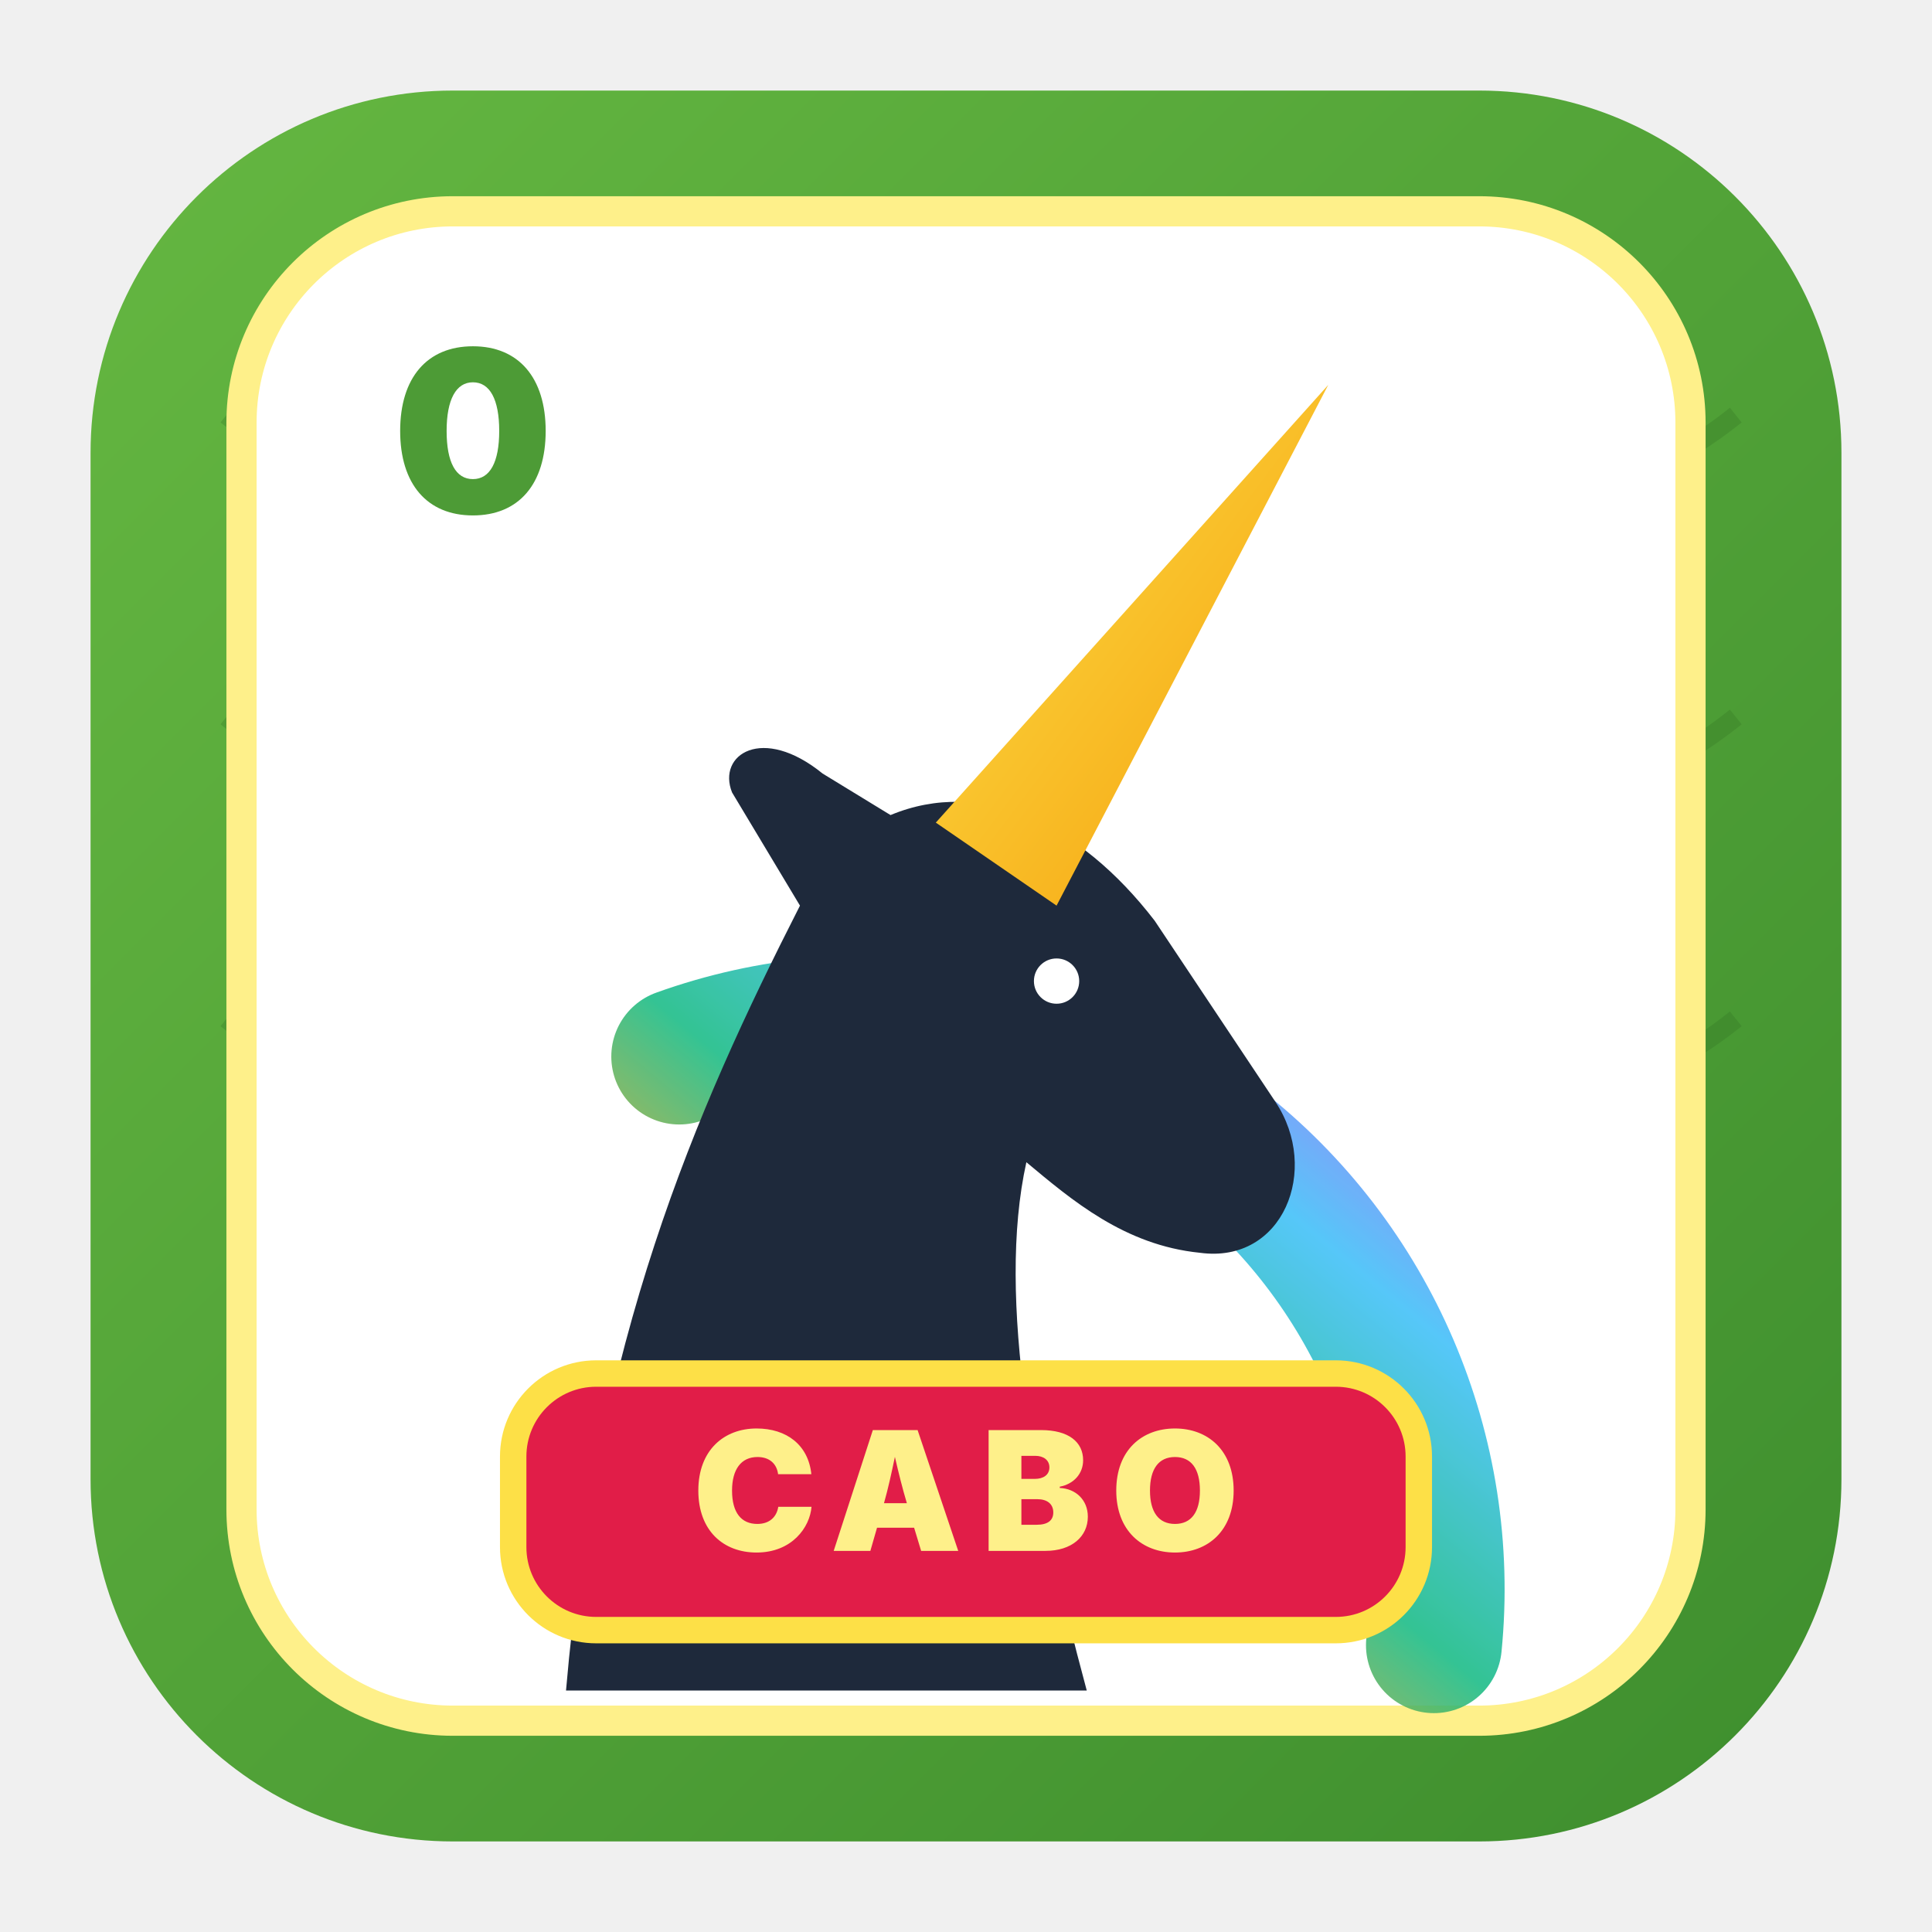
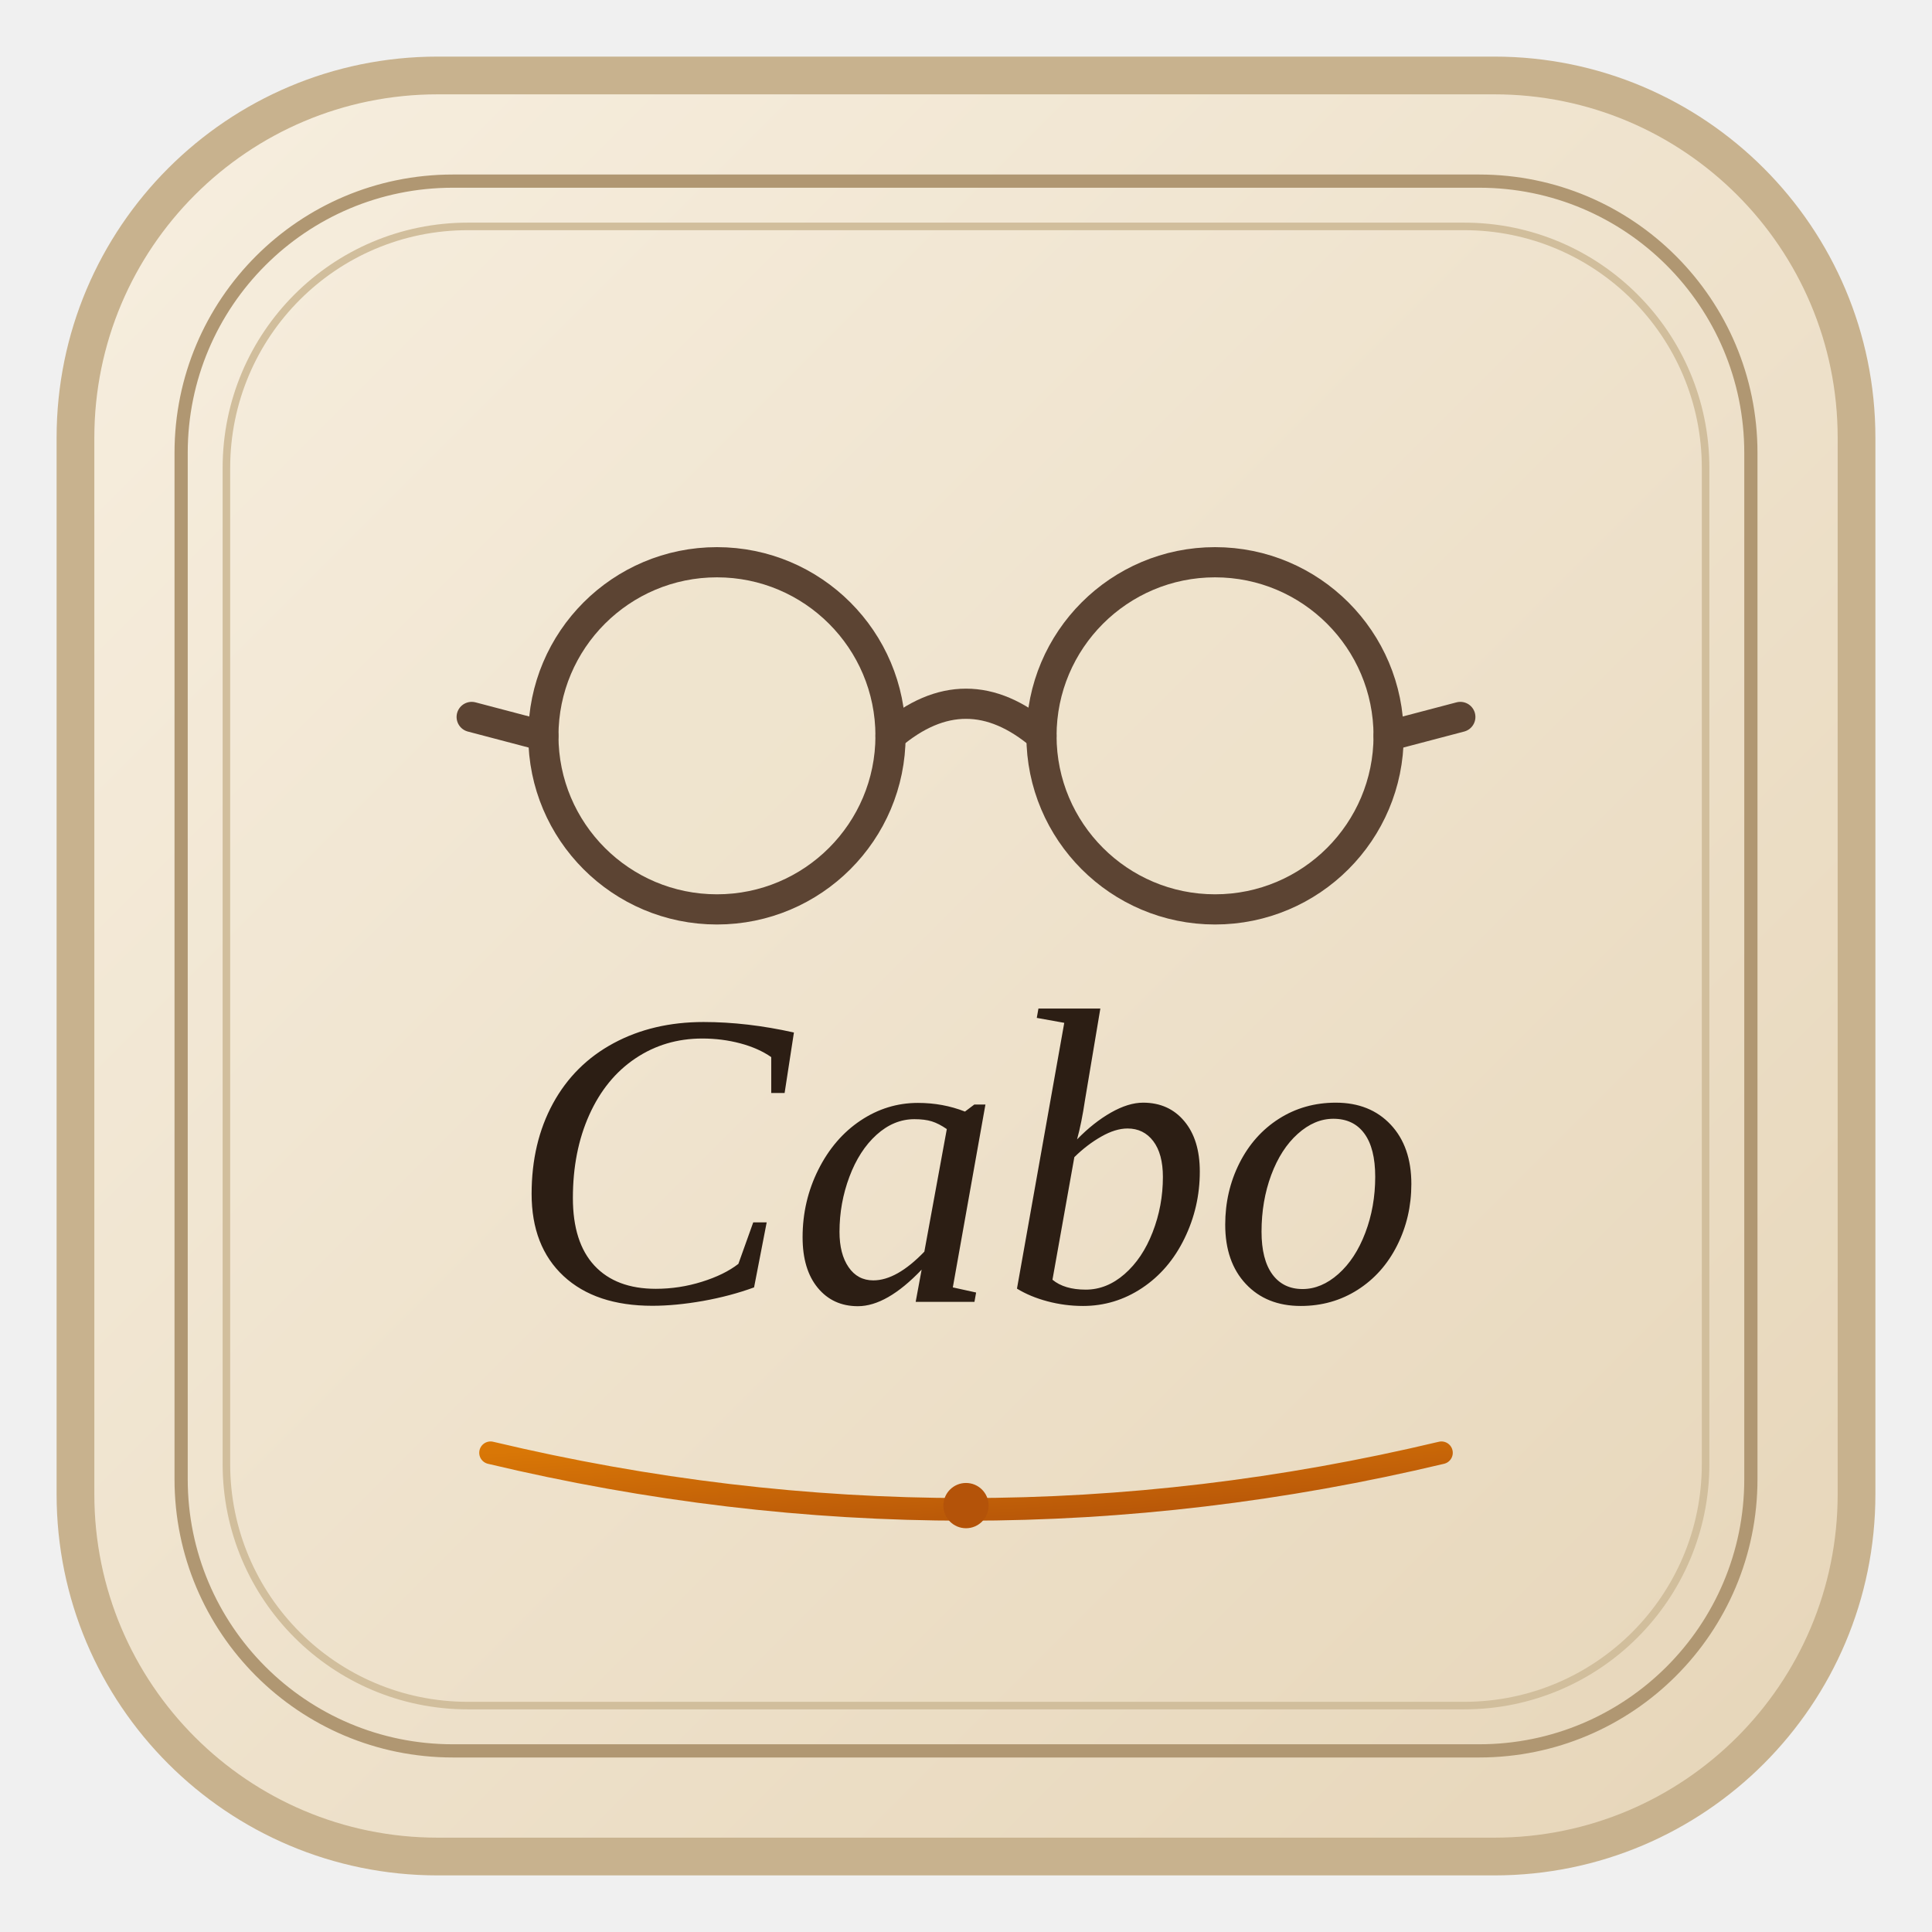
<svg xmlns="http://www.w3.org/2000/svg" viewBox="0 0 512 512">
  <defs>
-     <linearGradient id="boxGreen" x1="0%" y1="0%" x2="100%" y2="100%">
-       <stop offset="0%" stop-color="#65B741" />
-       <stop offset="100%" stop-color="#3E8E2E" />
+     <linearGradient id="parchment" x1="0%" y1="0%" x2="100%" y2="100%">
+       <stop offset="0%" stop-color="#F7EFE0" />
+       <stop offset="100%" stop-color="#E6D5B8" />
    </linearGradient>
-     <linearGradient id="rainbow" x1="0%" y1="100%" x2="100%" y2="0%">
-       <stop offset="0%" stop-color="#F43F5E" />
-       <stop offset="25%" stop-color="#F59E0B" />
-       <stop offset="50%" stop-color="#10B981" />
-       <stop offset="75%" stop-color="#38BDF8" />
-       <stop offset="100%" stop-color="#A855F7" />
-     </linearGradient>
-     <linearGradient id="horn" x1="0%" y1="0%" x2="100%" y2="100%">
-       <stop offset="0%" stop-color="#FDE047" />
-       <stop offset="100%" stop-color="#F59E0B" />
+     <linearGradient id="goldAccent" x1="0%" y1="0%" x2="100%" y2="100%">
+       <stop offset="0%" stop-color="#D97706" />
+       <stop offset="100%" stop-color="#B45309" />
    </linearGradient>
  </defs>
-   <rect x="24" y="24" width="464" height="464" rx="96" fill="url(#boxGreen)" />
-   <g stroke="#2F6F21" stroke-width="5" fill="none" opacity="0.28">
-     <path d="M60,110 Q110,150 160,110 Q210,150 260,110 Q310,150 360,110 Q410,150 460,110" />
-     <path d="M60,190 Q110,230 160,190 Q210,230 260,190 Q310,230 360,190 Q410,230 460,190" />
-     <path d="M60,270 Q110,310 160,270 Q210,310 260,270 Q310,310 360,270 Q410,310 460,270" />
+   <rect x="20" y="20" width="472" height="472" rx="96" fill="url(#parchment)" stroke="#C8B28E" stroke-width="10" />
+   <rect x="48" y="48" width="416" height="416" rx="72" fill="none" stroke="#B09772" stroke-width="3.5" stroke-dasharray="1 0" />
+   <rect x="60" y="60" width="392" height="392" rx="64" fill="none" stroke="#D1BE9C" stroke-width="2" />
+   <g stroke="#5C4433" stroke-width="8" fill="none" stroke-linecap="round">
+     <circle cx="190" cy="195" r="46" fill="#EFE3CC" fill-opacity="0.6" />
+     <circle cx="322" cy="195" r="46" fill="#EFE3CC" fill-opacity="0.6" />
+     <path d="M 236 195 Q 256 178 276 195" />
+     <path d="M 125 190 L 144 195" />
+     <path d="M 368 195 L 387 190" />
  </g>
-   <rect x="64" y="56" width="384" height="400" rx="56" fill="#FFFFFF" stroke="#FEF08A" stroke-width="8" />
-   <path d="M 380 436 A 150 150 0 0 0 180 280" fill="none" stroke="url(#rainbow)" stroke-width="36" stroke-linecap="round" opacity="0.85" />
-   <text x="104" y="136" font-family="system-ui, -apple-system, sans-serif" font-size="60" font-weight="900" fill="#4D9B36">0</text>
-   <path d="M 150 448 C 158 355 184 295 212 240 L 194 210 C 190 200 202 192 218 205 L 236 216 C 260 206 286 218 306 244 L 338 292 C 350 310 340 335 318 332 C 298 330 284 318 272 308 C 264 344 274 396 288 448 Z" fill="#1E293B" />
-   <polygon points="248,218 352,102 280,240" fill="url(#horn)" />
-   <circle cx="280" cy="260" r="6" fill="#FFFFFF" />
-   <rect x="136" y="364" width="240" height="68" rx="22" fill="#E11D48" stroke="#FDE047" stroke-width="7" />
-   <text x="256" y="411" text-anchor="middle" font-family="system-ui, -apple-system, sans-serif" font-size="44" font-weight="900" letter-spacing="5" fill="#FEF08A">CABO</text>
+   <text x="256" y="345" text-anchor="middle" font-family="Georgia, 'Times New Roman', serif" font-style="italic" font-size="112" font-weight="400" fill="#2C1E14">Cabo</text>
+   <path d="M 130 385 Q 256 415 382 385" fill="none" stroke="url(#goldAccent)" stroke-width="6" stroke-linecap="round" />
+   <circle cx="256" cy="399" r="6" fill="#B45309" />
</svg>
